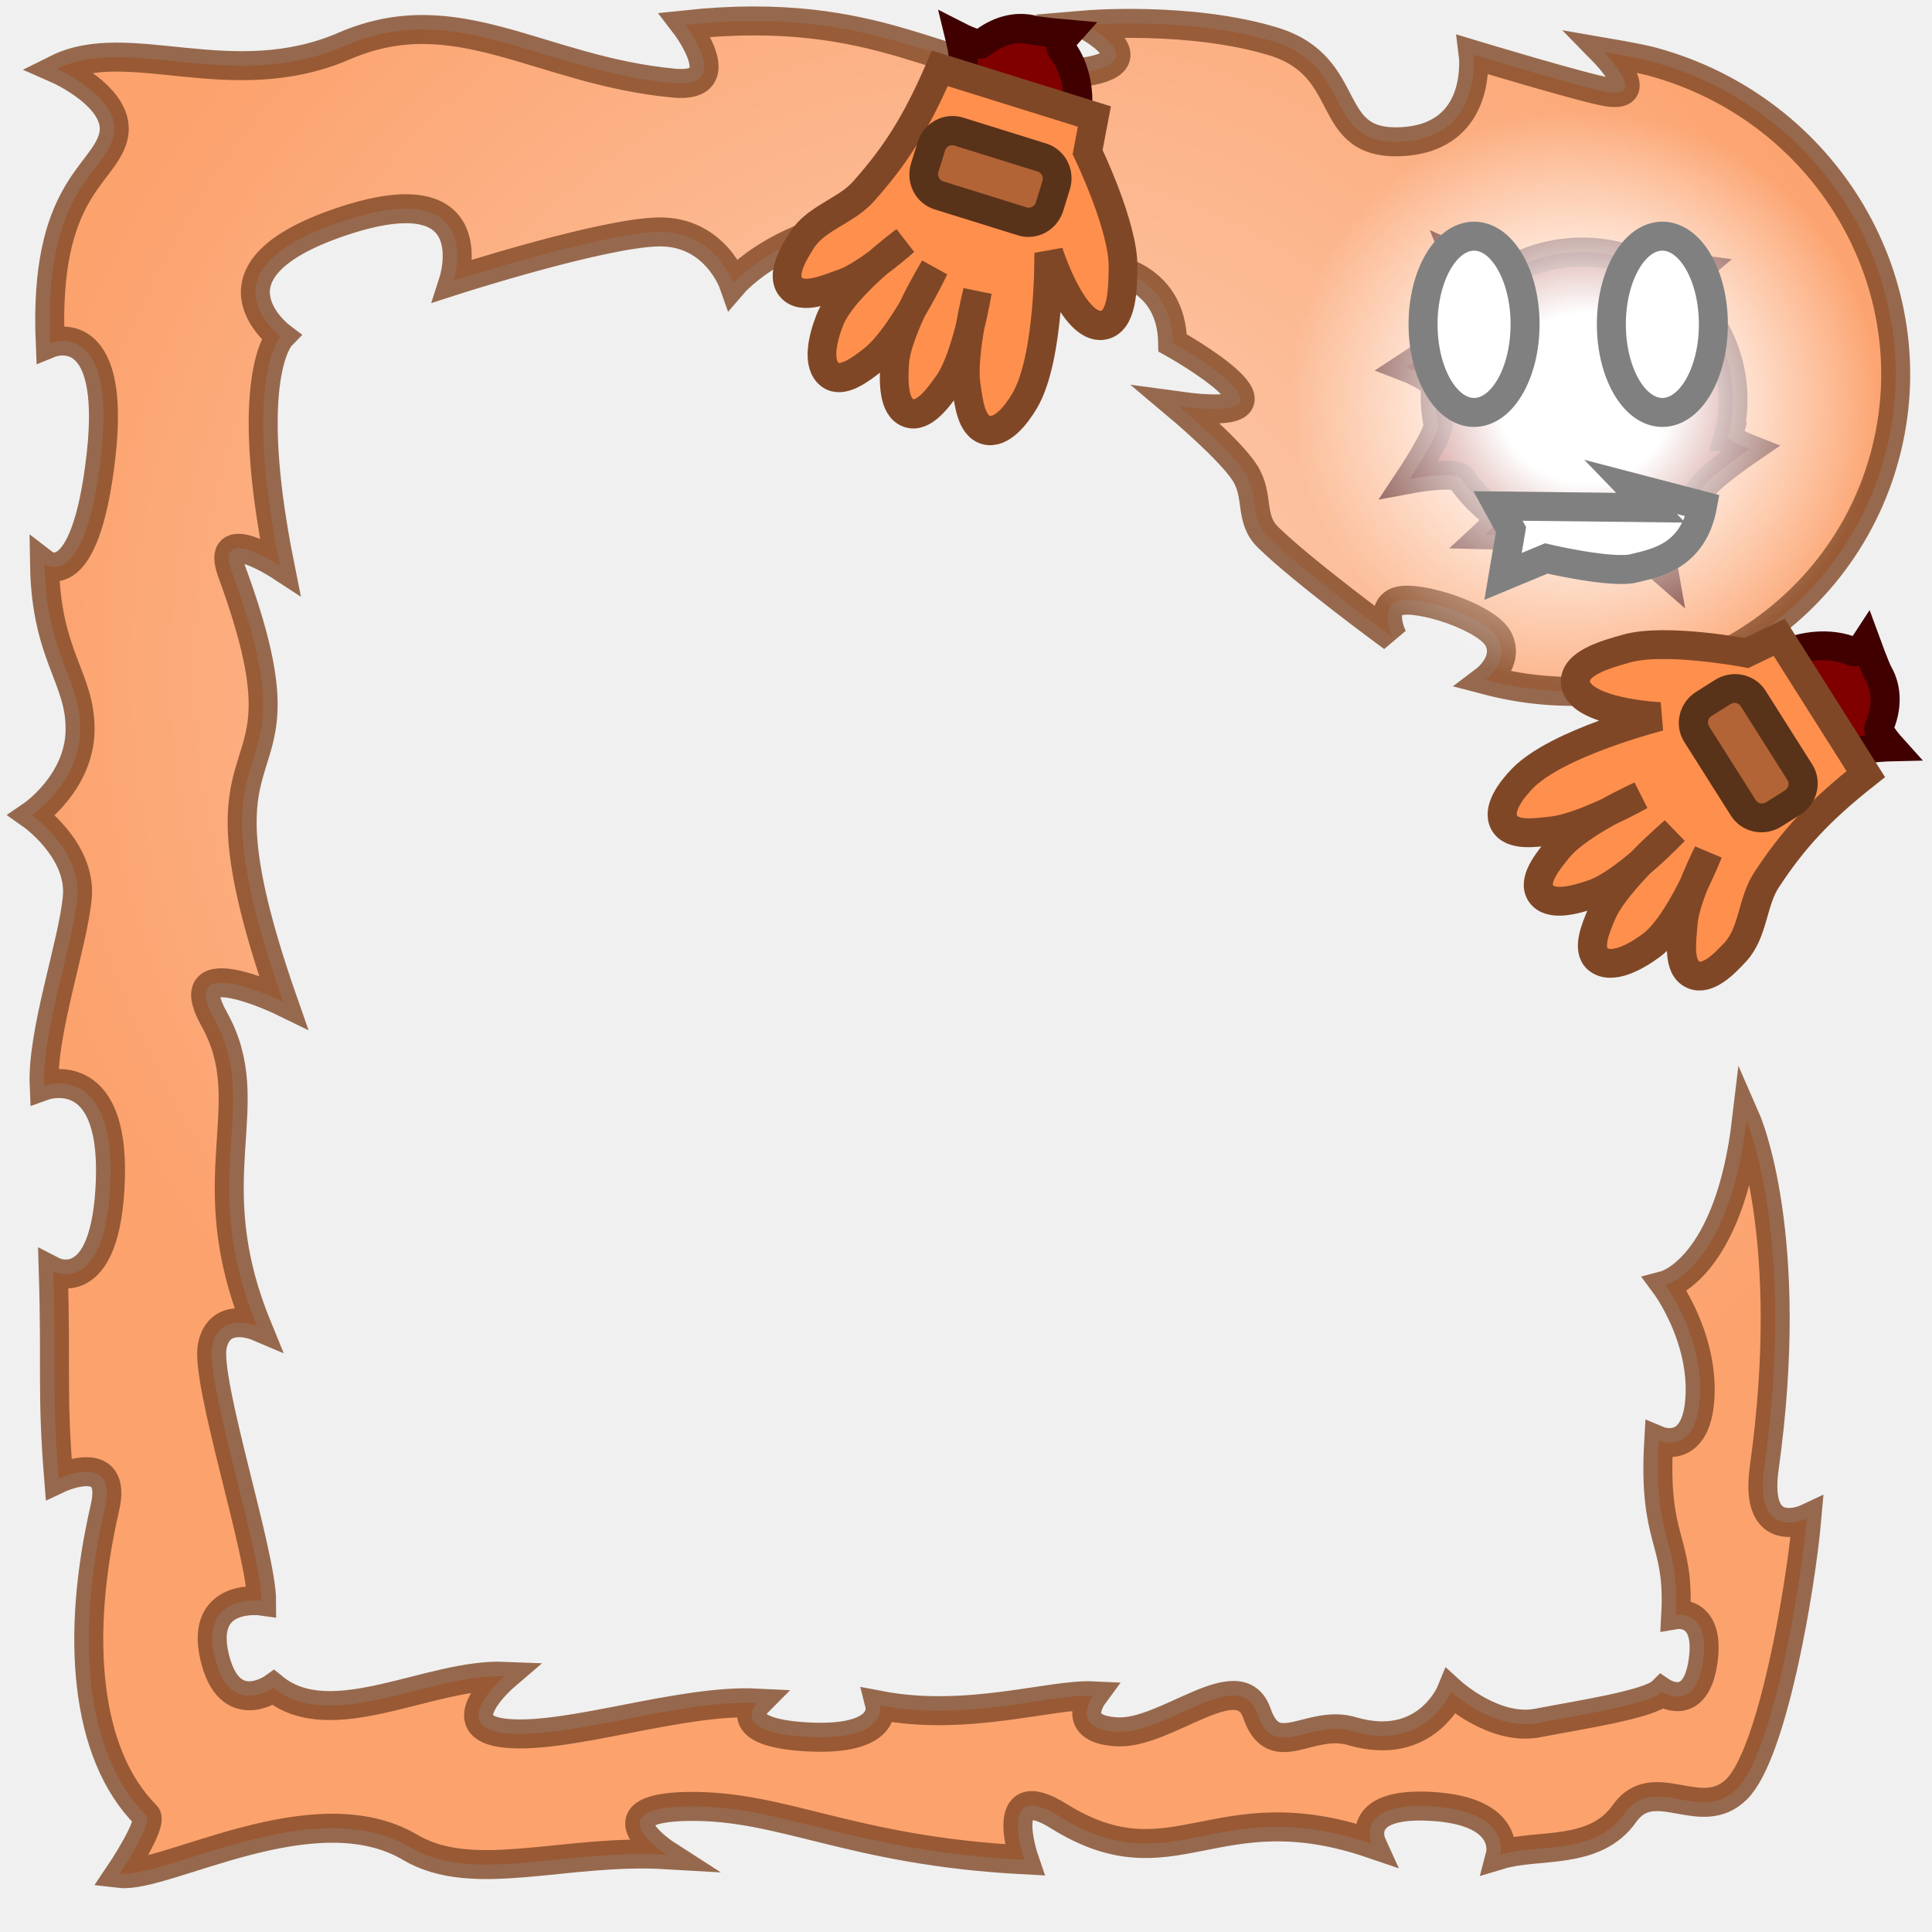
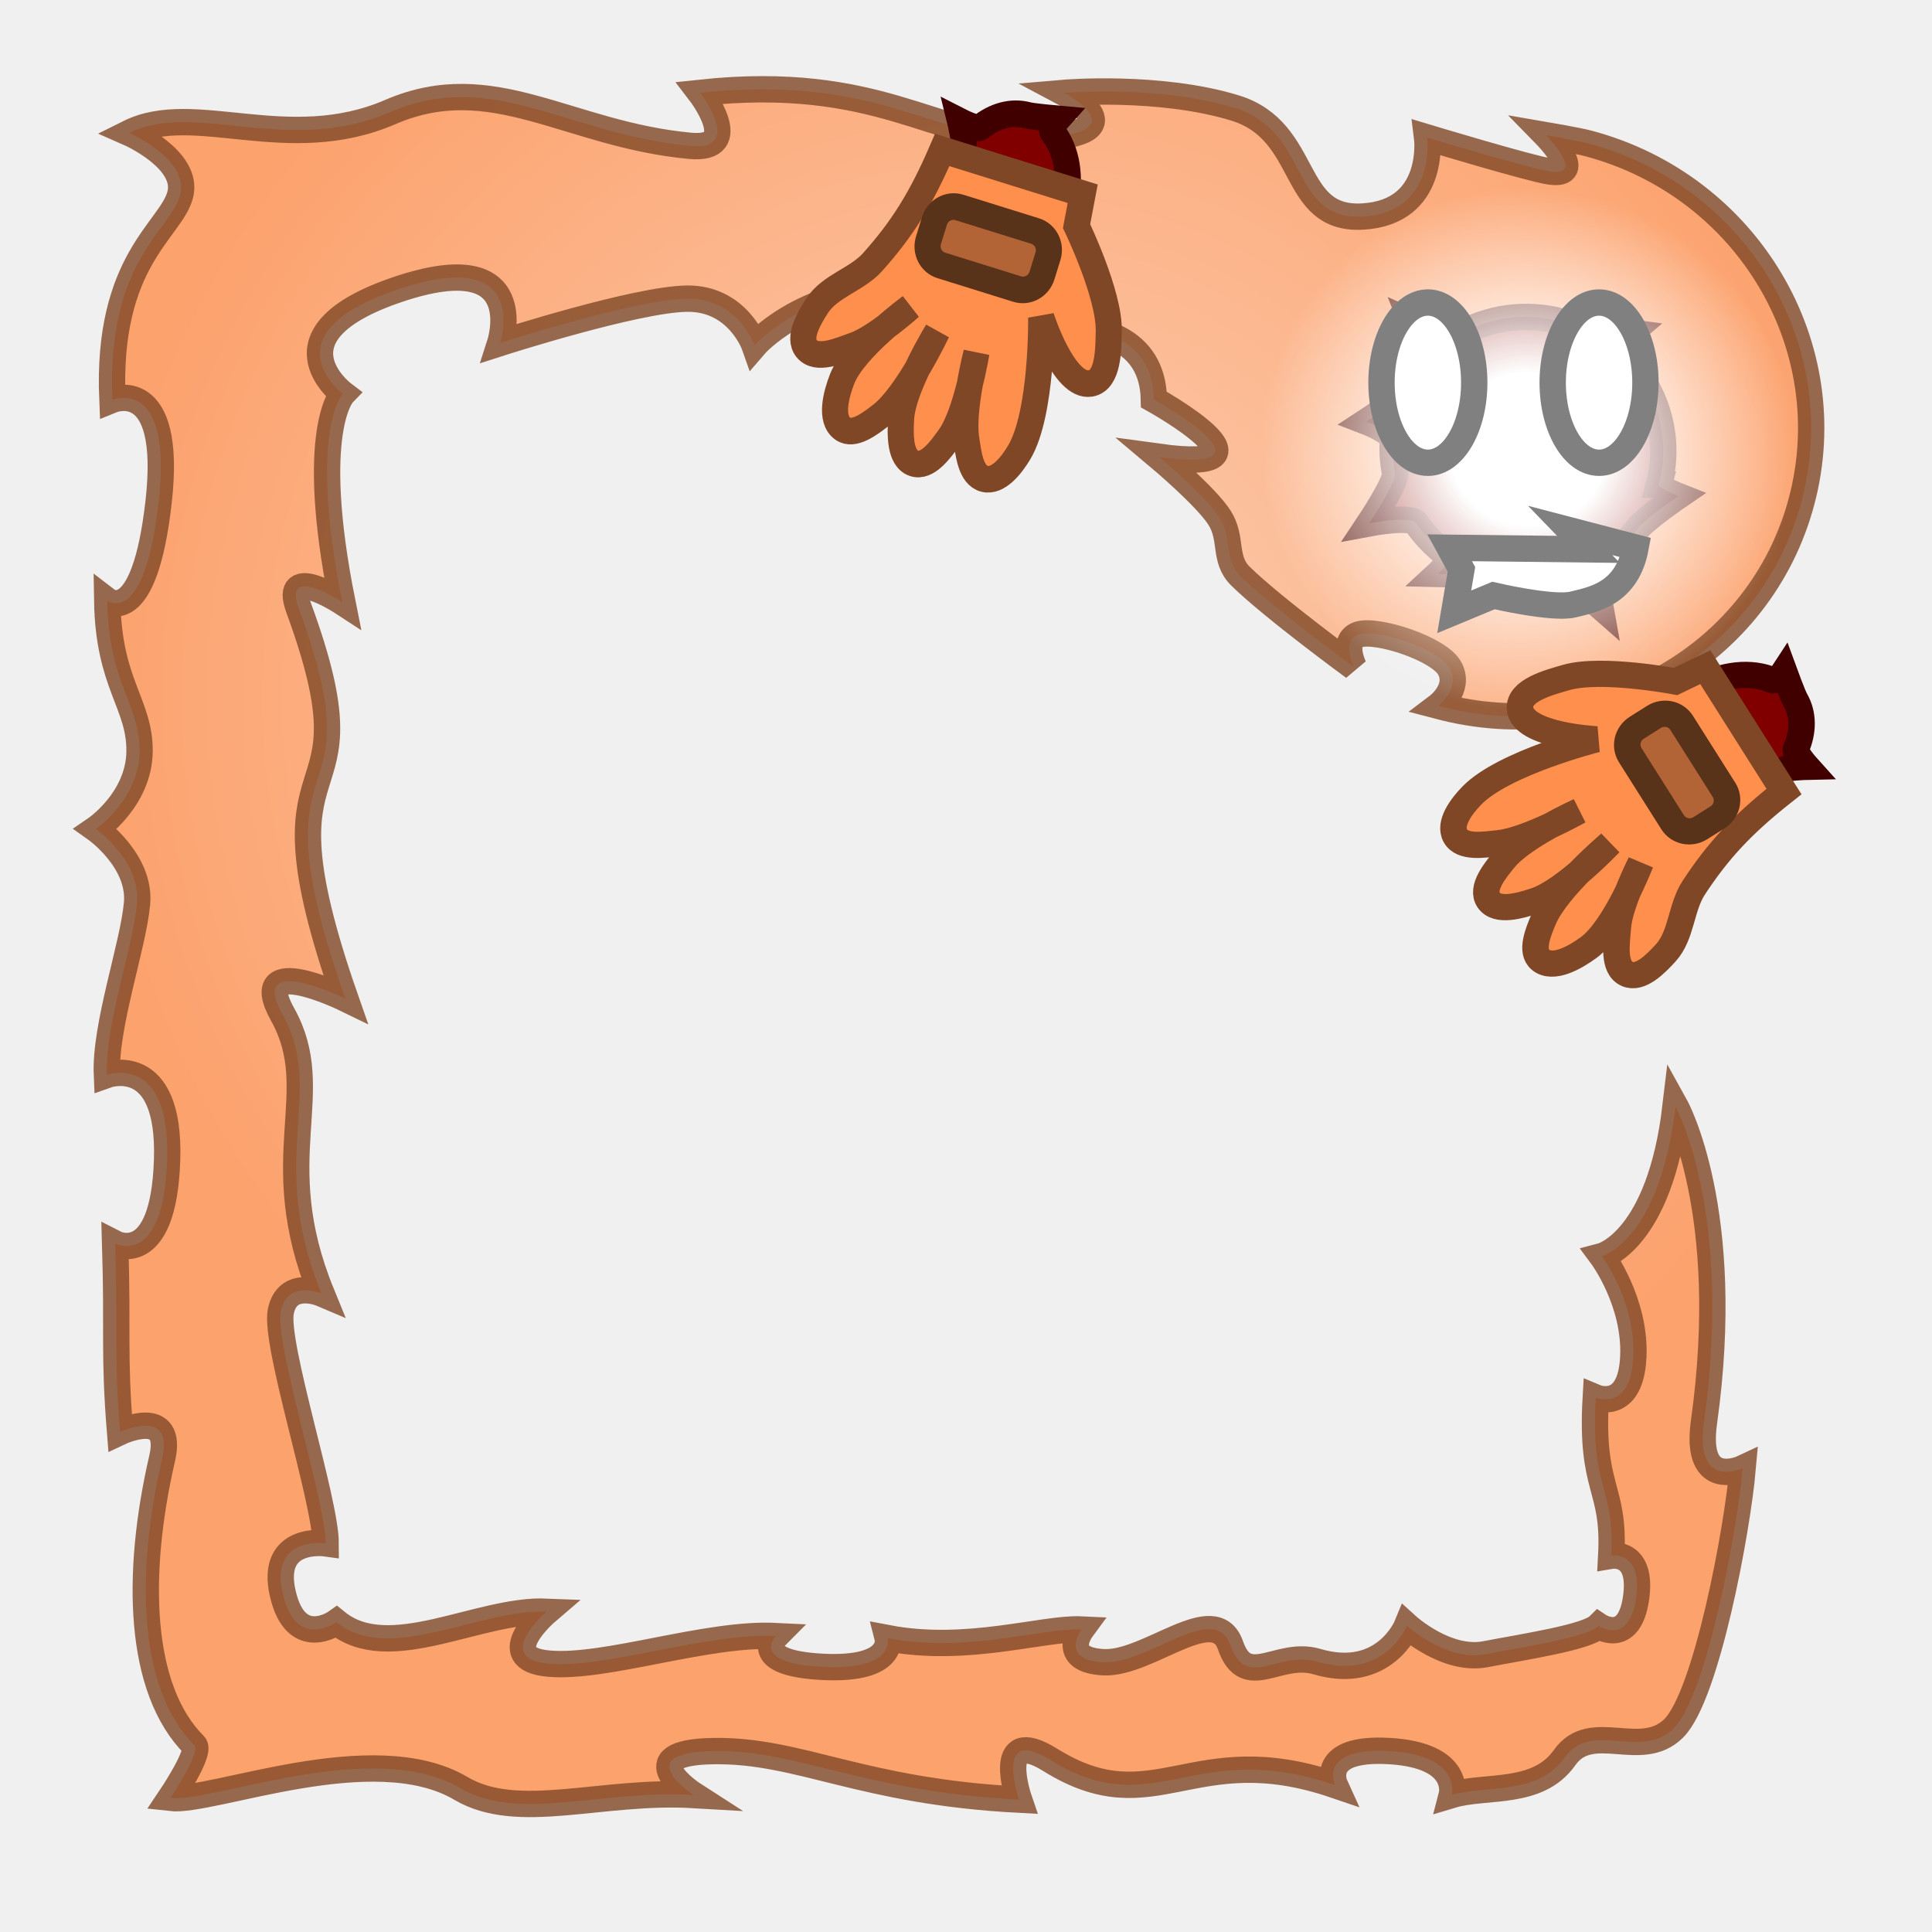
- <svg xmlns="http://www.w3.org/2000/svg" xmlns:xlink="http://www.w3.org/1999/xlink" viewBox="0 0 100 100" fill="#ff884c" version="1.1" id="svg1" width="100" height="100" xml:space="preserve">
+ <svg xmlns="http://www.w3.org/2000/svg" xmlns:xlink="http://www.w3.org/1999/xlink" viewBox="0 0 110 110" fill="#ff884c" version="1.1" id="svg1" width="110" height="110" xml:space="preserve">
  <defs id="defs1">
-     <radialGradient xlink:href="#linearGradient3" id="radialGradient4" cx="80" cy="50" fx="80" fy="50" r="25" gradientUnits="userSpaceOnUse" gradientTransform="matrix(0.5884453,0.1576734,-0.154009,0.5747693,42.62062,-20.75606)" />
+     <radialGradient xlink:href="#linearGradient3" id="radialGradient4" cx="80" cy="50" fx="80" fy="50" r="25" gradientUnits="userSpaceOnUse" gradientTransform="matrix(0.5884453,0.1576734,-0.154009,0.5747693,47.62062,-15.75606)" />
    <linearGradient id="linearGradient3">
      <stop style="stop-color:#ffffff;stop-opacity:1;" offset="0.293" id="stop3" />
      <stop style="stop-color:#ffffff;stop-opacity:0;" offset="1" id="stop4" />
    </linearGradient>
-     <radialGradient xlink:href="#linearGradient5" id="radialGradient6" cx="21.574" cy="77.228" fx="21.574" fy="77.228" r="58.129" gradientTransform="matrix(0.8937651,1.4688526e-8,0,0.865196,32.45894,-32.04301)" gradientUnits="userSpaceOnUse" />
+     <radialGradient xlink:href="#linearGradient5" id="radialGradient6" cx="21.574" cy="77.228" fx="21.574" fy="77.228" r="58.129" gradientTransform="matrix(0.8937651,1.4688526e-8,0,0.865196,37.45894,-27.04301)" gradientUnits="userSpaceOnUse" />
    <linearGradient id="linearGradient5">
      <stop style="stop-color:#ffc7a6;stop-opacity:0.8;" offset="0" id="stop5" />
      <stop style="stop-color:#ff8e4c;stop-opacity:0.8;" offset="1" id="stop6" />
    </linearGradient>
  </defs>
-   <path id="circle1" style="fill:url(#radialGradient6);stroke:#804726;stroke-width:1.5;stroke-linecap:round;stroke-linejoin:miter;stroke-dasharray:none;stroke-opacity:0.8" d="M 97.565,23.574 C 95.234,32.273 86.233,37.447 77.322,35.301 77.176,35.266 76.886,35.19 76.886,35.19 c 0,0 1.25,-0.944 0.678,-2.098 -0.571,-1.153 -4.19,-2.309 -5.21,-1.966 -1.021,0.343 -0.266,1.863 -0.266,1.863 0,0 -4.632,-3.39 -6.456,-5.181 C 64.643,26.837 65.194,25.68 64.438,24.482 63.681,23.283 60.974,21.009 60.974,21.009 68.377,22.027 60.698,17.75 60.698,17.75 60.565,10.759 48.413,14.645 48.413,14.645 c 0,0 3.225,-3.489 -2.305,-3.257 -5.53,0.232 -8.146,3.278 -8.146,3.278 0,0 -0.947,-2.696 -3.846,-2.662 -2.899,0.034 -10.637,2.523 -10.637,2.523 0,0 1.803,-5.616 -5.811,-3.053 -7.613,2.563 -3.149,5.945 -3.149,5.945 0,0 -1.997,2.06 -0.03,11.863 0,0 -3.425,-2.237 -2.482,0.335 4.676,12.752 -2.873,6.433 2.655,22.238 0,0 -5.602,-2.731 -3.577,0.893 2.502,4.477 -0.957,8.124 2.219,15.898 0,0 -1.936,-0.823 -2.314,1.013 -0.378,1.836 2.547,10.765 2.552,13.21 0,0 -3.195,-0.453 -2.445,2.847 0.75,3.3 3.058,1.64 3.058,1.64 3.007,2.448 8.091,-0.755 11.964,-0.594 0,0 -3.123,2.672 0.13,2.958 3.252,0.286 8.971,-1.767 12.929,-1.571 0,0 -1.53,1.539 2.65,1.754 4.18,0.215 3.713,-1.633 3.713,-1.633 4.522,0.864 8.855,-0.601 11.03,-0.496 0,0 -1.278,1.738 1.263,1.866 2.541,0.128 6.328,-3.546 7.224,-0.961 0.897,2.585 2.72,0.277 4.915,0.924 3.84,1.133 5.134,-2.036 5.134,-2.036 0,0 2.242,2.045 4.47,1.616 2.228,-0.428 5.784,-0.961 6.441,-1.612 0,0 1.731,1.167 2.13,-1.568 0.399,-2.735 -1.411,-2.427 -1.411,-2.427 0.216,-4.002 -1.191,-3.673 -0.881,-9.006 0,0 1.988,0.832 2.137,-2.308 0.149,-3.14 -1.788,-5.746 -1.788,-5.746 0,0 3.29,-0.87 4.194,-8.515 0,0 2.6,5.955 0.919,17.967 -0.55,3.928 2.204,2.629 2.204,2.629 -0.31,3.537 -1.759,12.138 -3.624,14.003 -1.865,1.865 -4.289,-0.898 -5.821,1.276 -1.531,2.174 -4.477,1.541 -6.419,2.125 0,0 0.587,-2.249 -3.531,-2.5 -4.118,-0.251 -3.124,1.933 -3.124,1.933 C 62.873,92.661 60.754,97.708 54.797,94 51.542,91.974 53.023,96.266 53.023,96.266 43.988,95.795 40.568,93.434 35.64,93.5 30.712,93.566 34.5,96 34.5,96 29.199,95.69 24.5,97.551 21.238,95.622 16.258,92.678 8.573,97.247 6.2,96.97 c 0,0 1.76,-2.613 1.362,-3.011 C 4.377,90.774 3.908,84.634 5.432,78.035 6.115,75.077 3.036,76.533 3.036,76.533 2.674,72.031 2.916,70.991 2.758,65.804 c 0,0 2.753,1.413 2.955,-4.748 C 5.916,54.896 2.286,56.199 2.286,56.199 2.164,53.402 3.785,48.861 4.002,46.434 4.22,44.006 1.658,42.196 1.658,42.196 c 0,0 2.452,-1.672 2.487,-4.399 0.035,-2.727 -1.767,-3.816 -1.841,-8.604 0,0 2.108,1.614 2.926,-5.612 C 6.05,16.355 2.599,17.762 2.599,17.762 2.257,9.822 5.333,9.109 5.861,7.092 6.389,5.075 2.953,3.567 2.953,3.567 6.663,1.717 11.988,4.9 17.82,2.38 23.652,-0.139 27.927,3.66 34.895,4.304 38.006,4.591 35.466,1.283 35.466,1.283 45.64,0.194 48.867,3.935 54.026,3.868 c 6.871,-0.09 2.168,-2.58 2.168,-2.58 0,0 5.397,-0.459 9.714,0.858 4.316,1.317 2.493,5.431 6.689,5.183 4.196,-0.248 3.658,-4.5 3.658,-4.5 0,0 5.817,1.757 6.97,1.933 2.132,0.325 -0.209,-2.068 -0.209,-2.068 0,0 1.802,0.308 2.448,0.481 C 94.516,5.6 99.934,14.733 97.565,23.574 Z" />
-   <path id="path11" style="fill:#800000;fill-opacity:0.75;stroke:#400000;stroke-width:1.5;stroke-linecap:round;stroke-dasharray:none;stroke-opacity:0.75" d="m 89.449,22.593 c -0.051,0.191 1.106,0.649 1.106,0.649 0,0 -1.897,1.297 -2.341,1.886 -0.589,0.781 -1.324,1.433 -2.156,1.929 -0.355,0.212 0.049,2.46 0.049,2.46 0,0 -1.885,-1.657 -2.26,-1.57 -1.21,0.281 -2.511,0.276 -3.802,-0.07 -0.504,-0.135 -3.163,-0.199 -3.163,-0.199 0,0 0.875,-0.806 0.491,-1.092 -0.678,-0.506 -1.262,-1.115 -1.734,-1.795 -0.307,-0.443 -2.68,0.004 -2.68,0.004 0,0 1.568,-2.356 1.47,-2.848 -0.12,-0.606 -0.165,-1.23 -0.129,-1.861 0.029,-0.494 -1.506,-1.082 -1.506,-1.082 0,0 2.046,-1.334 2.256,-1.761 0.253,-0.514 0.562,-0.99 0.918,-1.423 0.273,-0.332 -0.583,-2.479 -0.583,-2.479 0,0 2.22,0.982 2.626,0.747 1.718,-0.997 3.838,-1.334 5.934,-0.772 0.658,0.176 3.924,0.617 3.924,0.617 0,0 -0.993,0.843 -0.532,1.284 1.942,1.856 2.842,4.647 2.111,7.376 z" />
-   <path id="circle3" style="fill:url(#radialGradient4);stroke-width:0;stroke-linecap:round" d="M 96.707,24.538 A 15.23,14.876 15 0 1 78.146,34.966 15.23,14.876 15 0 1 67.285,16.654 15.23,14.876 15 0 1 85.846,6.227 15.23,14.876 15 0 1 96.707,24.538 Z" />
-   <path id="path9" style="fill:#ffffff;stroke:#808080;stroke-width:1.5;stroke-linecap:round;stroke-dasharray:none" d="m 78.937,16.786 a 2.64,4.562 0 0 1 -2.64,4.562 2.64,4.562 0 0 1 -2.64,-4.562 2.64,4.562 0 0 1 2.64,-4.562 2.64,4.562 0 0 1 2.64,4.562 z" />
-   <path id="ellipse9" style="fill:#ffffff;stroke:#808080;stroke-width:1.5;stroke-linecap:round;stroke-dasharray:none" d="m 88.684,16.786 a 2.64,4.562 0 0 1 -2.64,4.562 2.64,4.562 0 0 1 -2.64,-4.562 2.64,4.562 0 0 1 2.64,-4.562 2.64,4.562 0 0 1 2.64,4.562 z" />
-   <path style="fill:#ffffff;fill-opacity:1;stroke:#808080;stroke-width:1.5;stroke-linecap:round;stroke-dasharray:none;stroke-opacity:1" d="m 77.538,26.189 7.902,0.09 -1.042,-1.078 3.726,0.974 c -0.49,2.634 -2.412,2.959 -3.559,3.242 -1.147,0.284 -4.532,-0.511 -4.532,-0.511 l -2.236,0.929 0.411,-2.42 z" id="path10" />
-   <g id="g16" transform="matrix(-0.2819648,-0.4883773,-0.4991977,0.2882119,150.2602,45.54707)" style="display:inline;stroke-width:1.754">
+   <path id="circle1" style="fill:url(#radialGradient6);stroke:#804726;stroke-width:1.5;stroke-linecap:round;stroke-linejoin:miter;stroke-dasharray:none;stroke-opacity:0.8" d="M 102.565,28.574 C 100.234,37.273 91.233,42.447 82.322,40.301 82.176,40.266 81.886,40.19 81.886,40.19 c 0,0 1.25,-0.944 0.678,-2.098 -0.571,-1.153 -4.19,-2.309 -5.21,-1.966 -1.021,0.343 -0.266,1.863 -0.266,1.863 0,0 -4.632,-3.39 -6.456,-5.181 C 69.643,31.837 70.194,30.68 69.438,29.482 68.681,28.283 65.974,26.009 65.974,26.009 73.377,27.027 65.698,22.75 65.698,22.75 65.565,15.759 53.413,19.645 53.413,19.645 c 0,0 3.225,-3.489 -2.305,-3.257 -5.53,0.232 -8.146,3.278 -8.146,3.278 0,0 -0.947,-2.696 -3.846,-2.662 -2.899,0.034 -10.637,2.523 -10.637,2.523 0,0 1.803,-5.616 -5.811,-3.053 -7.613,2.563 -3.149,5.945 -3.149,5.945 0,0 -1.997,2.06 -0.03,11.863 0,0 -3.425,-2.237 -2.482,0.335 4.676,12.752 -2.873,6.433 2.655,22.238 0,0 -5.602,-2.731 -3.577,0.893 2.502,4.477 -0.957,8.124 2.219,15.898 0,0 -1.936,-0.823 -2.314,1.013 -0.378,1.836 2.547,10.765 2.552,13.21 0,0 -3.195,-0.453 -2.445,2.847 0.75,3.3 3.058,1.64 3.058,1.64 3.007,2.448 8.091,-0.755 11.964,-0.594 0,0 -3.123,2.672 0.13,2.958 3.252,0.286 8.971,-1.767 12.929,-1.571 0,0 -1.53,1.539 2.65,1.754 4.18,0.215 3.713,-1.633 3.713,-1.633 4.522,0.864 8.855,-0.601 11.03,-0.496 0,0 -1.278,1.738 1.263,1.866 2.541,0.128 6.328,-3.546 7.224,-0.961 0.897,2.585 2.72,0.277 4.915,0.924 3.84,1.133 5.134,-2.036 5.134,-2.036 0,0 2.242,2.045 4.47,1.616 2.228,-0.428 5.784,-0.961 6.441,-1.612 0,0 1.731,1.167 2.13,-1.568 0.399,-2.735 -1.411,-2.427 -1.411,-2.427 0.216,-4.002 -1.191,-3.673 -0.881,-9.006 0,0 1.988,0.832 2.137,-2.308 0.149,-3.14 -1.788,-5.746 -1.788,-5.746 0,0 3.29,-0.87 4.194,-8.515 0,0 3.3,5.955 1.619,17.967 -0.55,3.928 2.204,2.629 2.204,2.629 C 98.913,87.133 97.164,96.534 95.299,98.399 c -1.865,1.865 -4.689,-0.498 -6.221,1.676 -1.531,2.174 -4.477,1.541 -6.419,2.125 0,0 0.587,-2.249 -3.531,-2.5 -4.118,-0.251 -3.124,1.933 -3.124,1.933 -8.132,-2.773 -10.251,2.274 -16.208,-1.433 -3.255,-2.026 -1.774,2.266 -1.774,2.266 C 48.988,101.995 45.568,99.634 40.64,99.7 35.712,99.766 39.5,102.2 39.5,102.2 c -5.301,-0.31 -10,1.551 -13.262,-0.378 -4.98,-2.944 -14.165,0.825 -16.538,0.548 0,0 1.76,-2.613 1.362,-3.011 C 7.877,96.174 7.708,89.634 9.232,83.035 9.915,80.077 6.836,81.533 6.836,81.533 6.474,77.031 6.716,75.991 6.558,70.804 c 0,0 2.753,1.413 2.955,-4.748 C 9.717,59.896 6.086,61.199 6.086,61.199 5.964,58.402 7.585,53.861 7.803,51.434 8.02,49.006 5.458,47.196 5.458,47.196 c 0,0 2.452,-1.672 2.487,-4.399 0.035,-2.727 -1.767,-3.816 -1.841,-8.604 0,0 2.108,1.614 2.926,-5.612 C 9.85,21.355 6.399,22.762 6.399,22.762 6.057,14.822 9.732,13.109 10.26,11.091 10.789,9.074 7.352,7.566 7.352,7.566 11.062,5.717 16.388,8.899 22.22,6.38 28.052,3.86 32.326,7.659 39.295,8.303 42.406,8.591 39.865,5.283 39.865,5.283 50.039,4.193 53.266,7.935 58.426,7.867 c 6.871,-0.09 2.168,-2.58 2.168,-2.58 0,0 5.397,-0.459 9.714,0.858 4.316,1.317 3.093,6.432 7.289,6.183 4.196,-0.248 3.658,-4.5 3.658,-4.5 0,0 5.817,1.757 6.97,1.933 2.132,0.325 -0.209,-2.068 -0.209,-2.068 0,0 1.802,0.308 2.448,0.481 9.052,2.425 14.47,11.558 12.101,20.399 z" />
+   <path id="path11" style="fill:#800000;fill-opacity:0.75;stroke:#400000;stroke-width:1.5;stroke-linecap:round;stroke-dasharray:none;stroke-opacity:0.75" d="m 94.449,27.593 c -0.051,0.191 1.106,0.649 1.106,0.649 0,0 -1.897,1.297 -2.341,1.886 -0.589,0.781 -1.324,1.433 -2.156,1.929 -0.355,0.212 0.049,2.46 0.049,2.46 0,0 -1.885,-1.657 -2.26,-1.57 -1.21,0.281 -2.511,0.276 -3.802,-0.07 -0.504,-0.135 -3.163,-0.199 -3.163,-0.199 0,0 0.875,-0.806 0.491,-1.092 -0.678,-0.506 -1.262,-1.115 -1.734,-1.795 -0.307,-0.443 -2.68,0.004 -2.68,0.004 0,0 1.568,-2.356 1.47,-2.848 -0.12,-0.606 -0.165,-1.23 -0.129,-1.861 0.029,-0.494 -1.506,-1.082 -1.506,-1.082 0,0 2.046,-1.334 2.256,-1.761 0.253,-0.514 0.562,-0.99 0.918,-1.423 0.273,-0.332 -0.583,-2.479 -0.583,-2.479 0,0 2.22,0.982 2.626,0.747 1.718,-0.997 3.838,-1.334 5.934,-0.772 0.658,0.176 3.924,0.617 3.924,0.617 0,0 -0.993,0.843 -0.532,1.284 1.942,1.856 2.842,4.647 2.111,7.376 z" />
+   <path id="circle3" style="fill:url(#radialGradient4);stroke-width:0;stroke-linecap:round" d="M 101.707,29.538 A 15.23,14.876 15 0 1 83.146,39.966 15.23,14.876 15 0 1 72.285,21.654 15.23,14.876 15 0 1 90.846,11.227 15.23,14.876 15 0 1 101.707,29.538 Z" />
+   <path id="path9" style="fill:#ffffff;stroke:#808080;stroke-width:1.5;stroke-linecap:round;stroke-dasharray:none" d="m 83.937,21.786 a 2.64,4.562 0 0 1 -2.64,4.562 2.64,4.562 0 0 1 -2.64,-4.562 2.64,4.562 0 0 1 2.64,-4.562 2.64,4.562 0 0 1 2.64,4.562 z" />
+   <path id="ellipse9" style="fill:#ffffff;stroke:#808080;stroke-width:1.5;stroke-linecap:round;stroke-dasharray:none" d="m 93.684,21.786 a 2.64,4.562 0 0 1 -2.64,4.562 2.64,4.562 0 0 1 -2.64,-4.562 2.64,4.562 0 0 1 2.64,-4.562 2.64,4.562 0 0 1 2.64,4.562 z" />
+   <path style="fill:#ffffff;fill-opacity:1;stroke:#808080;stroke-width:1.5;stroke-linecap:round;stroke-dasharray:none;stroke-opacity:1" d="m 82.538,31.189 7.902,0.09 -1.042,-1.078 3.726,0.974 c -0.49,2.634 -2.412,2.959 -3.559,3.242 -1.147,0.284 -4.532,-0.511 -4.532,-0.511 l -2.236,0.929 0.411,-2.42 z" id="path10" />
+   <g id="g16" transform="matrix(-0.2819648,-0.4883773,-0.4991977,0.2882119,155.2602,50.54707)" style="display:inline;stroke-width:1.754">
    <path id="path16" style="fill:#800000;fill-opacity:1;stroke:#400000;stroke-width:2.631;stroke-linecap:round;stroke-dasharray:none;stroke-opacity:1" d="m 69.408,78.205 c 0,0.204 -11.852,-1.489 -11.852,-1.489 0,0 0.222,-1.138 0.402,-1.664 0.138,-0.405 -0.933,-2.317 -0.933,-2.317 0,0 1.859,0.387 2.116,0.043 1.087,-1.454 2.606,-2.356 4.287,-2.356 0.528,0 3.061,-0.433 3.061,-0.433 0,0 -0.574,1.106 -0.14,1.423 1.826,1.332 3.06,3.876 3.06,6.794 z" />
    <path style="fill:#ff8f4d;fill-opacity:1;stroke:#804726;stroke-width:2.631;stroke-linecap:round;stroke-linejoin:miter;stroke-dasharray:none;stroke-opacity:1" d="m 71.109,79.74 c 0,0 4.975,5.64 5.871,9.152 0.454,1.781 1.286,4.747 -0.391,5.499 -2.514,1.127 -6.547,-5.043 -6.547,-5.043 0,0 2.646,9.143 1.377,13.477 -0.404,1.379 -1.244,3.355 -2.681,3.376 -1.47,0.021 -2.239,-2.032 -2.843,-3.372 -1.167,-2.59 -1.241,-8.431 -1.241,-8.431 0,0 0.624,6.014 -0.424,8.734 -0.526,1.366 -1.326,3.497 -2.786,3.395 -1.541,-0.107 -2.1,-2.442 -2.418,-3.954 -0.637,-3.031 1.247,-9.206 1.247,-9.206 0,0 -1.247,6.757 -3.268,9.38 -0.835,1.084 -2.119,2.763 -3.405,2.295 -1.545,-0.563 -1.545,-3.109 -1.359,-4.743 0.372,-3.258 4.77,-8.602 4.77,-8.602 0,0 -2.577,3.855 -4.457,5.109 -1.334,0.89 -3.249,2.447 -4.563,1.527 -1.184,-0.829 -0.558,-2.96 -0.113,-4.336 0.724,-2.242 3.206,-3.526 4.284,-5.62 1.992,-3.868 3.07,-7.191 3.854,-12.471 l 14.847,0.59 z" id="path15" />
    <path id="rect16" style="fill:#b26436;fill-opacity:1;stroke:#59321a;stroke-width:2.631;stroke-linecap:round;stroke-dasharray:none;stroke-opacity:1" d="m 59.193,80.954 7.994,0.316 c 1.107,0.044 1.963,0.97 1.919,2.077 l -0.079,1.998 c -0.044,1.107 -0.97,1.963 -2.077,1.919 l -7.994,-0.316 c -1.107,-0.044 -1.963,-0.97 -1.919,-2.077 l 0.079,-1.998 c 0.044,-1.107 0.97,-1.963 2.077,-1.919 z" />
  </g>
-   <g id="g3" transform="matrix(0.5447141,0.1459557,-0.1491895,0.5567827,29.4575,-46.90262)" style="display:inline;stroke-width:1.754">
+   <g id="g3" transform="matrix(0.5447141,0.1459557,-0.1491895,0.5567827,34.4575,-41.90262)" style="display:inline;stroke-width:1.754">
    <path id="path1" style="fill:#800000;fill-opacity:1;stroke:#400000;stroke-width:2.631;stroke-linecap:round;stroke-dasharray:none;stroke-opacity:1" d="m 69.408,78.205 c 0,0.204 -11.852,-1.489 -11.852,-1.489 0,0 0.222,-1.138 0.402,-1.664 0.138,-0.405 -0.933,-2.317 -0.933,-2.317 0,0 1.859,0.387 2.116,0.043 1.087,-1.454 2.606,-2.356 4.287,-2.356 0.528,0 3.061,-0.433 3.061,-0.433 0,0 -0.574,1.106 -0.14,1.423 1.826,1.332 3.06,3.876 3.06,6.794 z" />
    <path style="fill:#ff8f4d;fill-opacity:1;stroke:#804726;stroke-width:2.631;stroke-linecap:round;stroke-linejoin:miter;stroke-dasharray:none;stroke-opacity:1" d="m 71.109,79.74 c 0,0 4.975,5.64 5.871,9.152 0.454,1.781 1.286,4.747 -0.391,5.499 -2.514,1.127 -6.547,-5.043 -6.547,-5.043 0,0 2.646,9.143 1.377,13.477 -0.404,1.379 -1.244,3.355 -2.681,3.376 -1.47,0.021 -2.239,-2.032 -2.843,-3.372 -1.167,-2.59 -1.241,-8.431 -1.241,-8.431 0,0 0.624,6.014 -0.424,8.734 -0.526,1.366 -1.326,3.497 -2.786,3.395 -1.541,-0.107 -2.1,-2.442 -2.418,-3.954 -0.637,-3.031 1.247,-9.206 1.247,-9.206 0,0 -1.247,6.757 -3.268,9.38 -0.835,1.084 -2.119,2.763 -3.405,2.295 -1.545,-0.563 -1.545,-3.109 -1.359,-4.743 0.372,-3.258 4.77,-8.602 4.77,-8.602 0,0 -2.577,3.855 -4.457,5.109 -1.334,0.89 -3.249,2.447 -4.563,1.527 -1.184,-0.829 -0.558,-2.96 -0.113,-4.336 0.724,-2.242 3.206,-3.526 4.284,-5.62 1.992,-3.868 3.07,-7.191 3.854,-12.471 l 14.847,0.59 z" id="path2" />
    <path id="path3" style="fill:#b26436;fill-opacity:1;stroke:#59321a;stroke-width:2.631;stroke-linecap:round;stroke-dasharray:none;stroke-opacity:1" d="m 59.193,80.954 7.994,0.316 c 1.107,0.044 1.963,0.97 1.919,2.077 l -0.079,1.998 c -0.044,1.107 -0.97,1.963 -2.077,1.919 l -7.994,-0.316 c -1.107,-0.044 -1.963,-0.97 -1.919,-2.077 l 0.079,-1.998 c 0.044,-1.107 0.97,-1.963 2.077,-1.919 z" />
  </g>
</svg>
